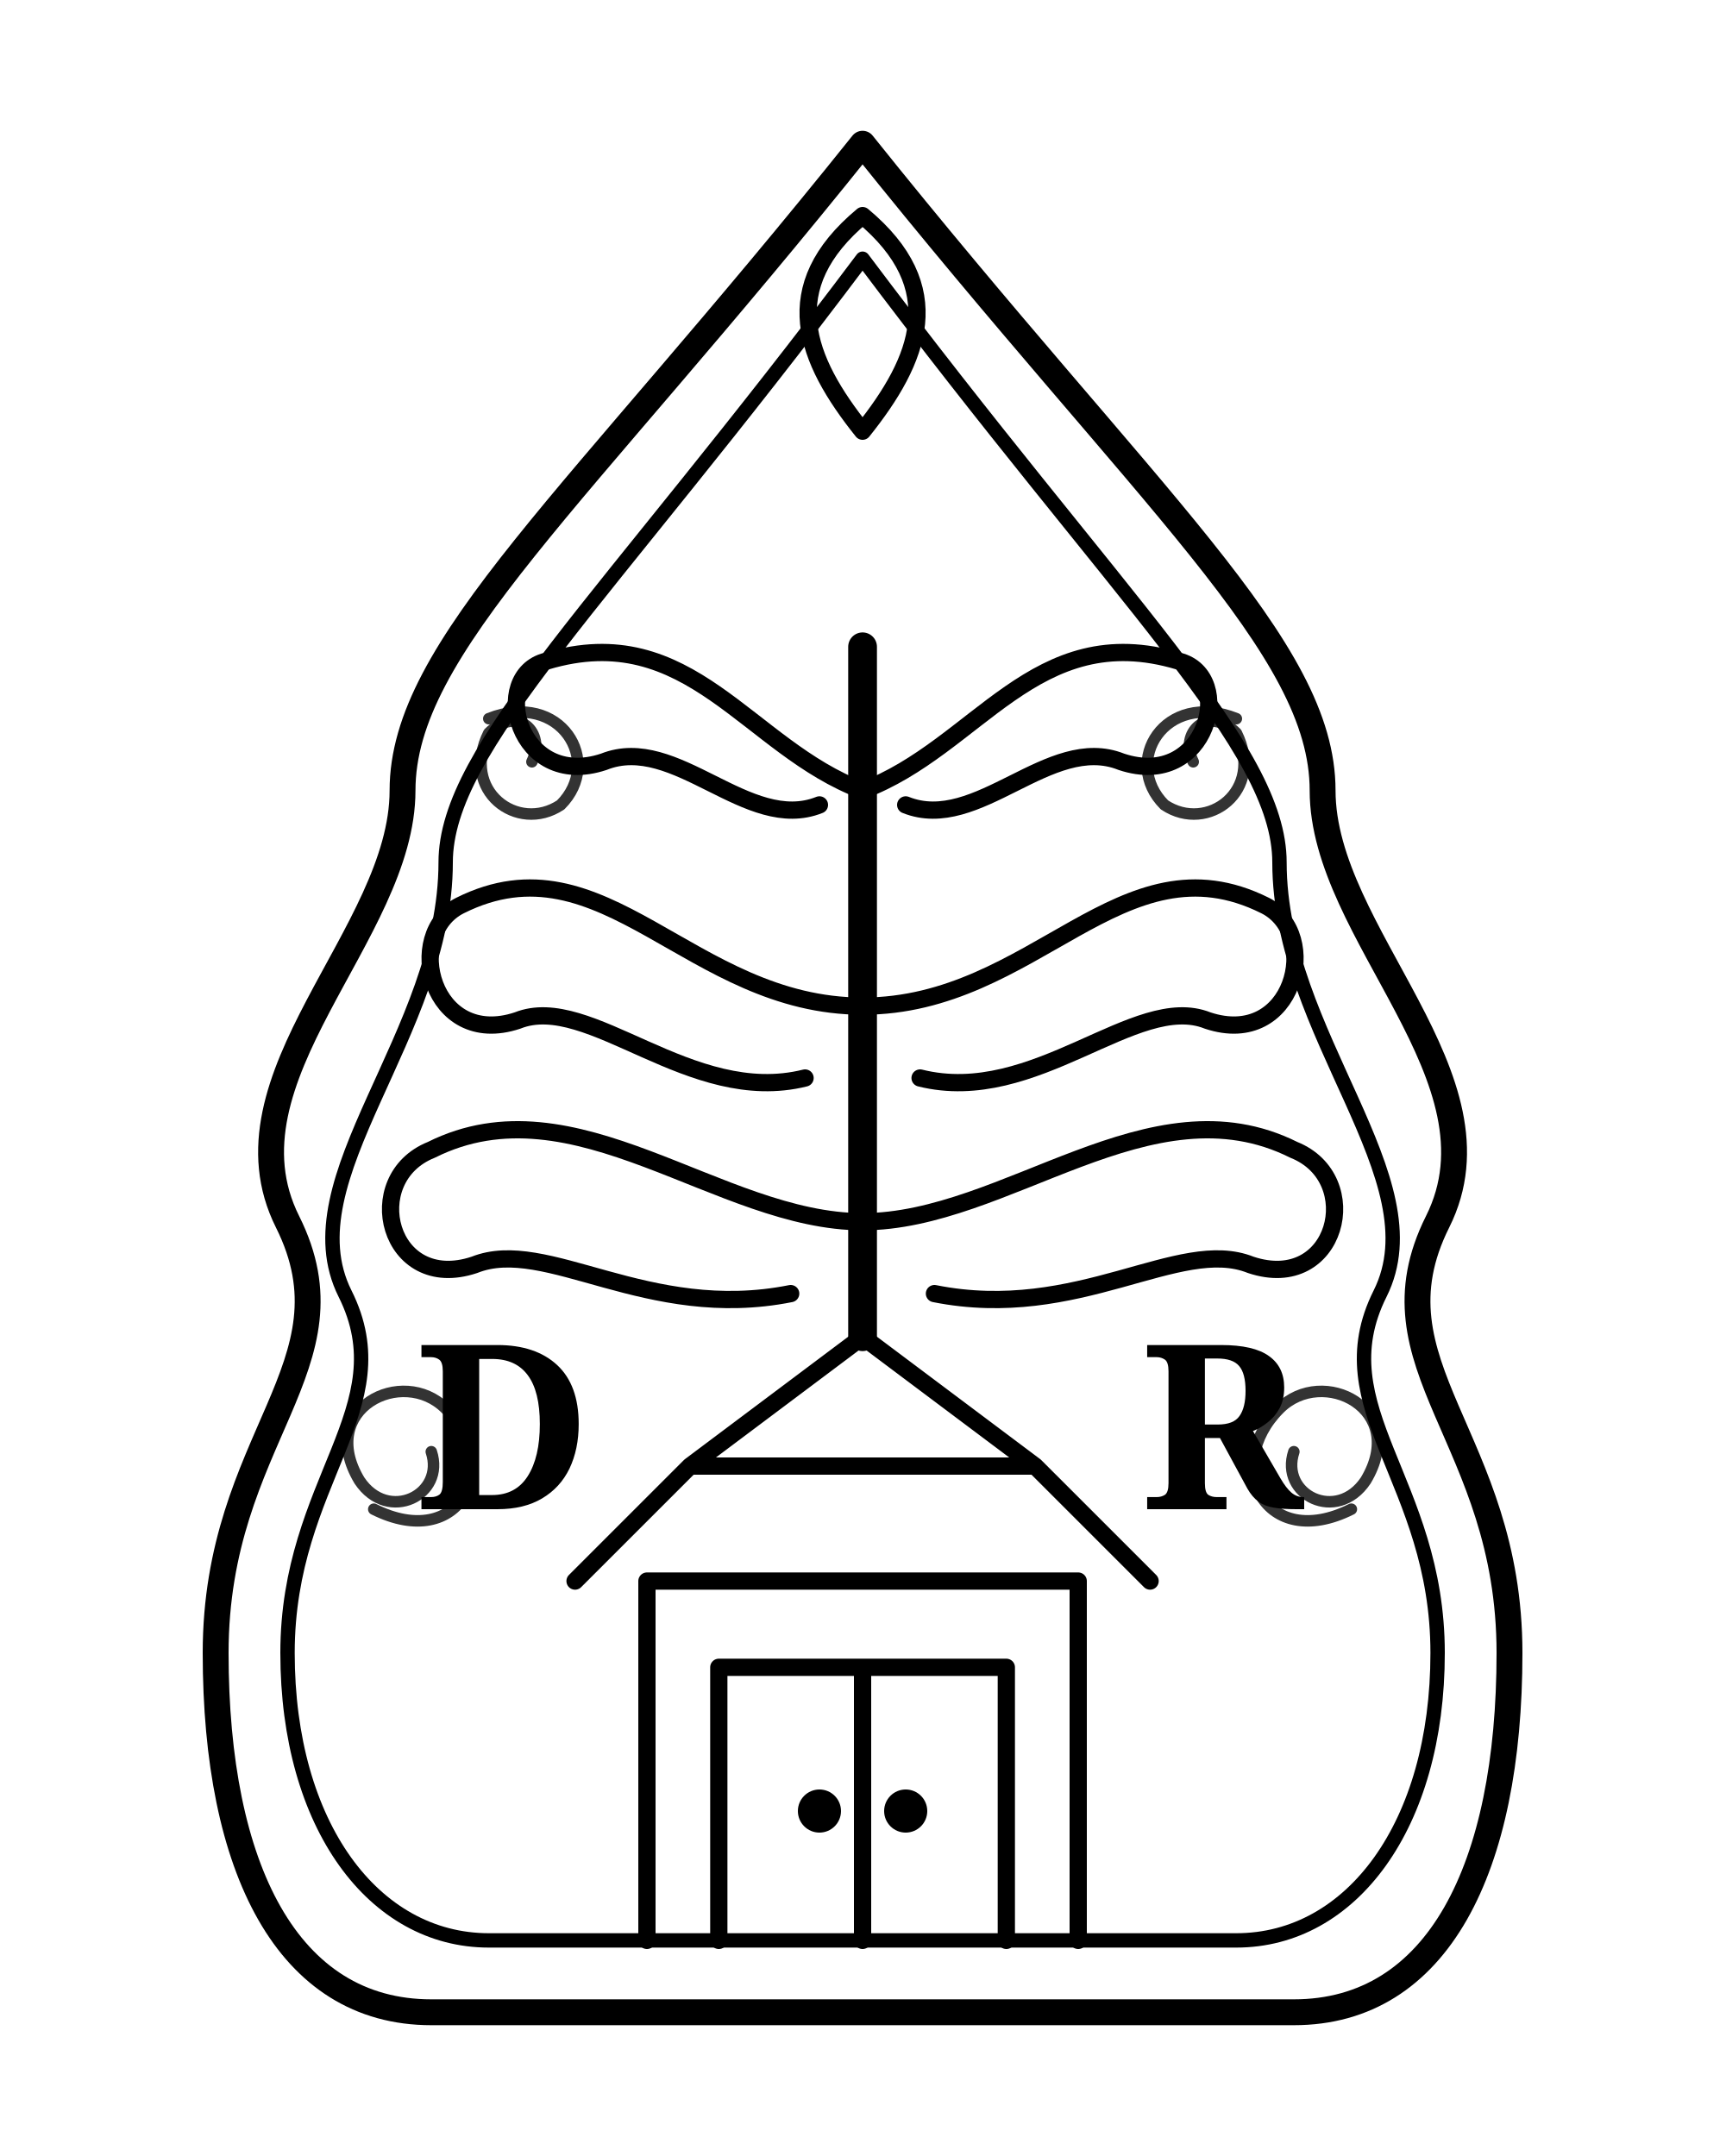
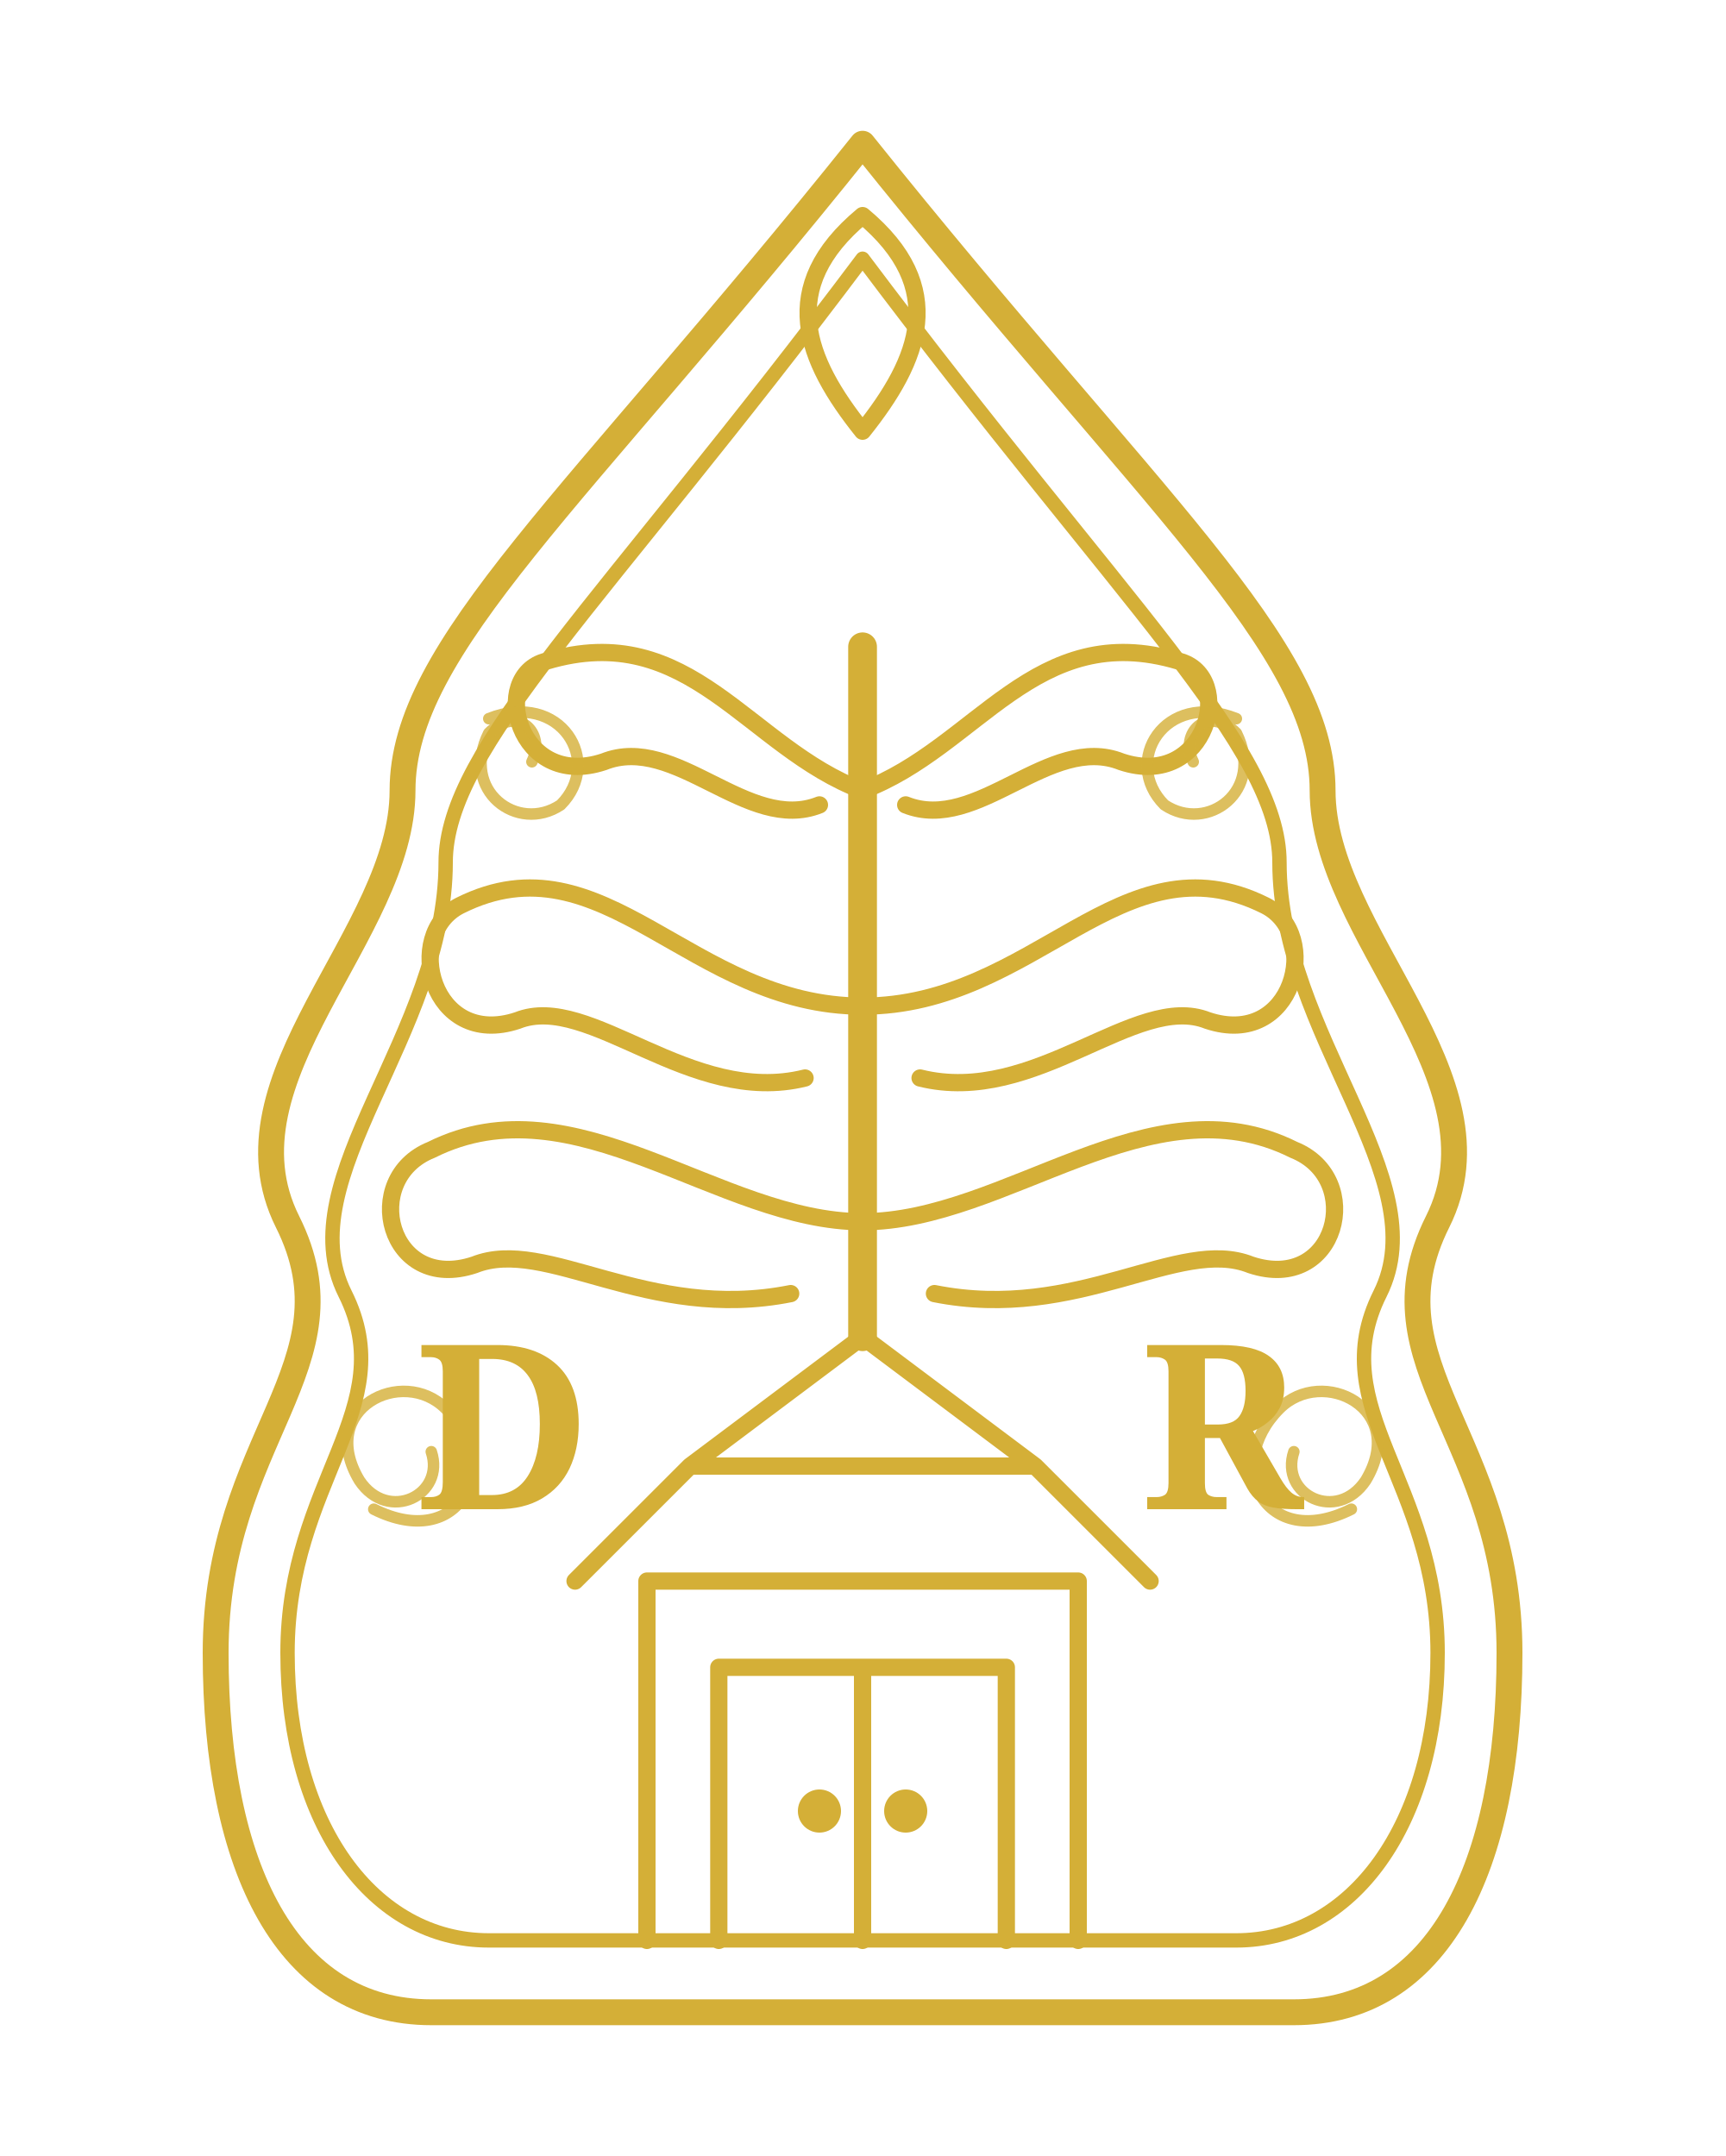
<svg xmlns="http://www.w3.org/2000/svg" viewBox="0 0 120 150">
-   <g stroke="currentColor" fill="none" stroke-width="1.2" stroke-linecap="round" stroke-linejoin="round">
+   <g stroke="#D4AF37" fill="none" stroke-width="1.2" stroke-linecap="round" stroke-linejoin="round">
    <path d="M 60 140 L 30 140 C 20 140, 15 130, 15 115 C 15 100, 25 95, 20 85 C 15 75, 28 65, 28 55 C 28 45, 40 35, 60 10 C 80 35, 92 45, 92 55 C 92 65, 105 75, 100 85 C 95 95, 105 100, 105 115 C 105 130, 100 140, 90 140 L 60 140 Z" stroke-width="1.8" />
    <path d="M 60 135 L 34 135 C 26 135, 20 127, 20 115 C 20 103, 28 98, 24 90 C 20 82, 31 72, 31 60 C 31 52, 42 42, 60 18 C 78 42, 89 52, 89 60 C 89 72, 100 82, 96 90 C 92 98, 100 103, 100 115 C 100 127, 94 135, 86 135 L 60 135 Z" stroke-width="1" />
    <path d="M 45 135 L 45 110 L 75 110 L 75 135 M 40 110 L 48 102 L 72 102 L 80 110 M 48 102 L 60 93 L 72 102 M 50 135 L 50 116 L 70 116 L 70 135 M 60 135 L 60 116" />
    <path d="M 60 93 L 60 45" stroke-width="2" />
    <path d="M 60 85 C 50 85, 40 75, 30 80 C 25 82, 27 90, 33 88 C 38 86, 45 92, 55 90 M 60 85 C 70 85, 80 75, 90 80 C 95 82, 93 90, 87 88 C 82 86, 75 92, 65 90 M 60 70 C 48 70, 42 58, 32 63 C 28 65, 30 73, 36 71 C 41 69, 48 77, 56 75 M 60 70 C 72 70, 78 58, 88 63 C 92 65, 90 73, 84 71 C 79 69, 72 77, 64 75 M 60 55 C 52 52, 48 43, 38 46 C 34 47, 36 55, 42 53 C 47 51, 52 58, 57 56 M 60 55 C 68 52, 72 43, 82 46 C 86 47, 84 55, 78 53 C 73 51, 68 58, 63 56 M 60 30 C 56 25, 54 20, 60 15 C 66 20, 64 25, 60 30" />
    <path d="M 26 105 C 32 108, 35 102, 31 98 C 28 95, 22 98, 25 103 C 27 106, 31 104, 30 101 M 94 105 C 88 108, 85 102, 89 98 C 92 95, 98 98, 95 103 C 93 106, 89 104, 90 101 M 34 50 C 39 48, 42 53, 39 56 C 36 58, 32 55, 34 51 C 36 49, 38 51, 37 53 M 86 50 C 81 48, 78 53, 81 56 C 84 58, 88 55, 86 51 C 84 49, 82 51, 83 53 " stroke-width="0.8" opacity="0.8" />
  </g>
-   <circle cx="57" cy="126" r="1.5" fill="currentColor" />
-   <circle cx="63" cy="126" r="1.5" fill="currentColor" />
-   <g fill="currentColor" font-family="'Playfair Display', 'Georgia', serif" font-weight="bold" font-size="16" text-anchor="middle">
+   <circle cx="57" cy="126" r="1.5" fill="#D4AF37" />
+   <circle cx="63" cy="126" r="1.5" fill="#D4AF37" />
+   <g fill="#D4AF37" font-family="'Playfair Display', 'Georgia', serif" font-weight="bold" font-size="16" text-anchor="middle">
    <text x="35" y="105">D</text>
    <text x="85" y="105">R</text>
  </g>
</svg>
